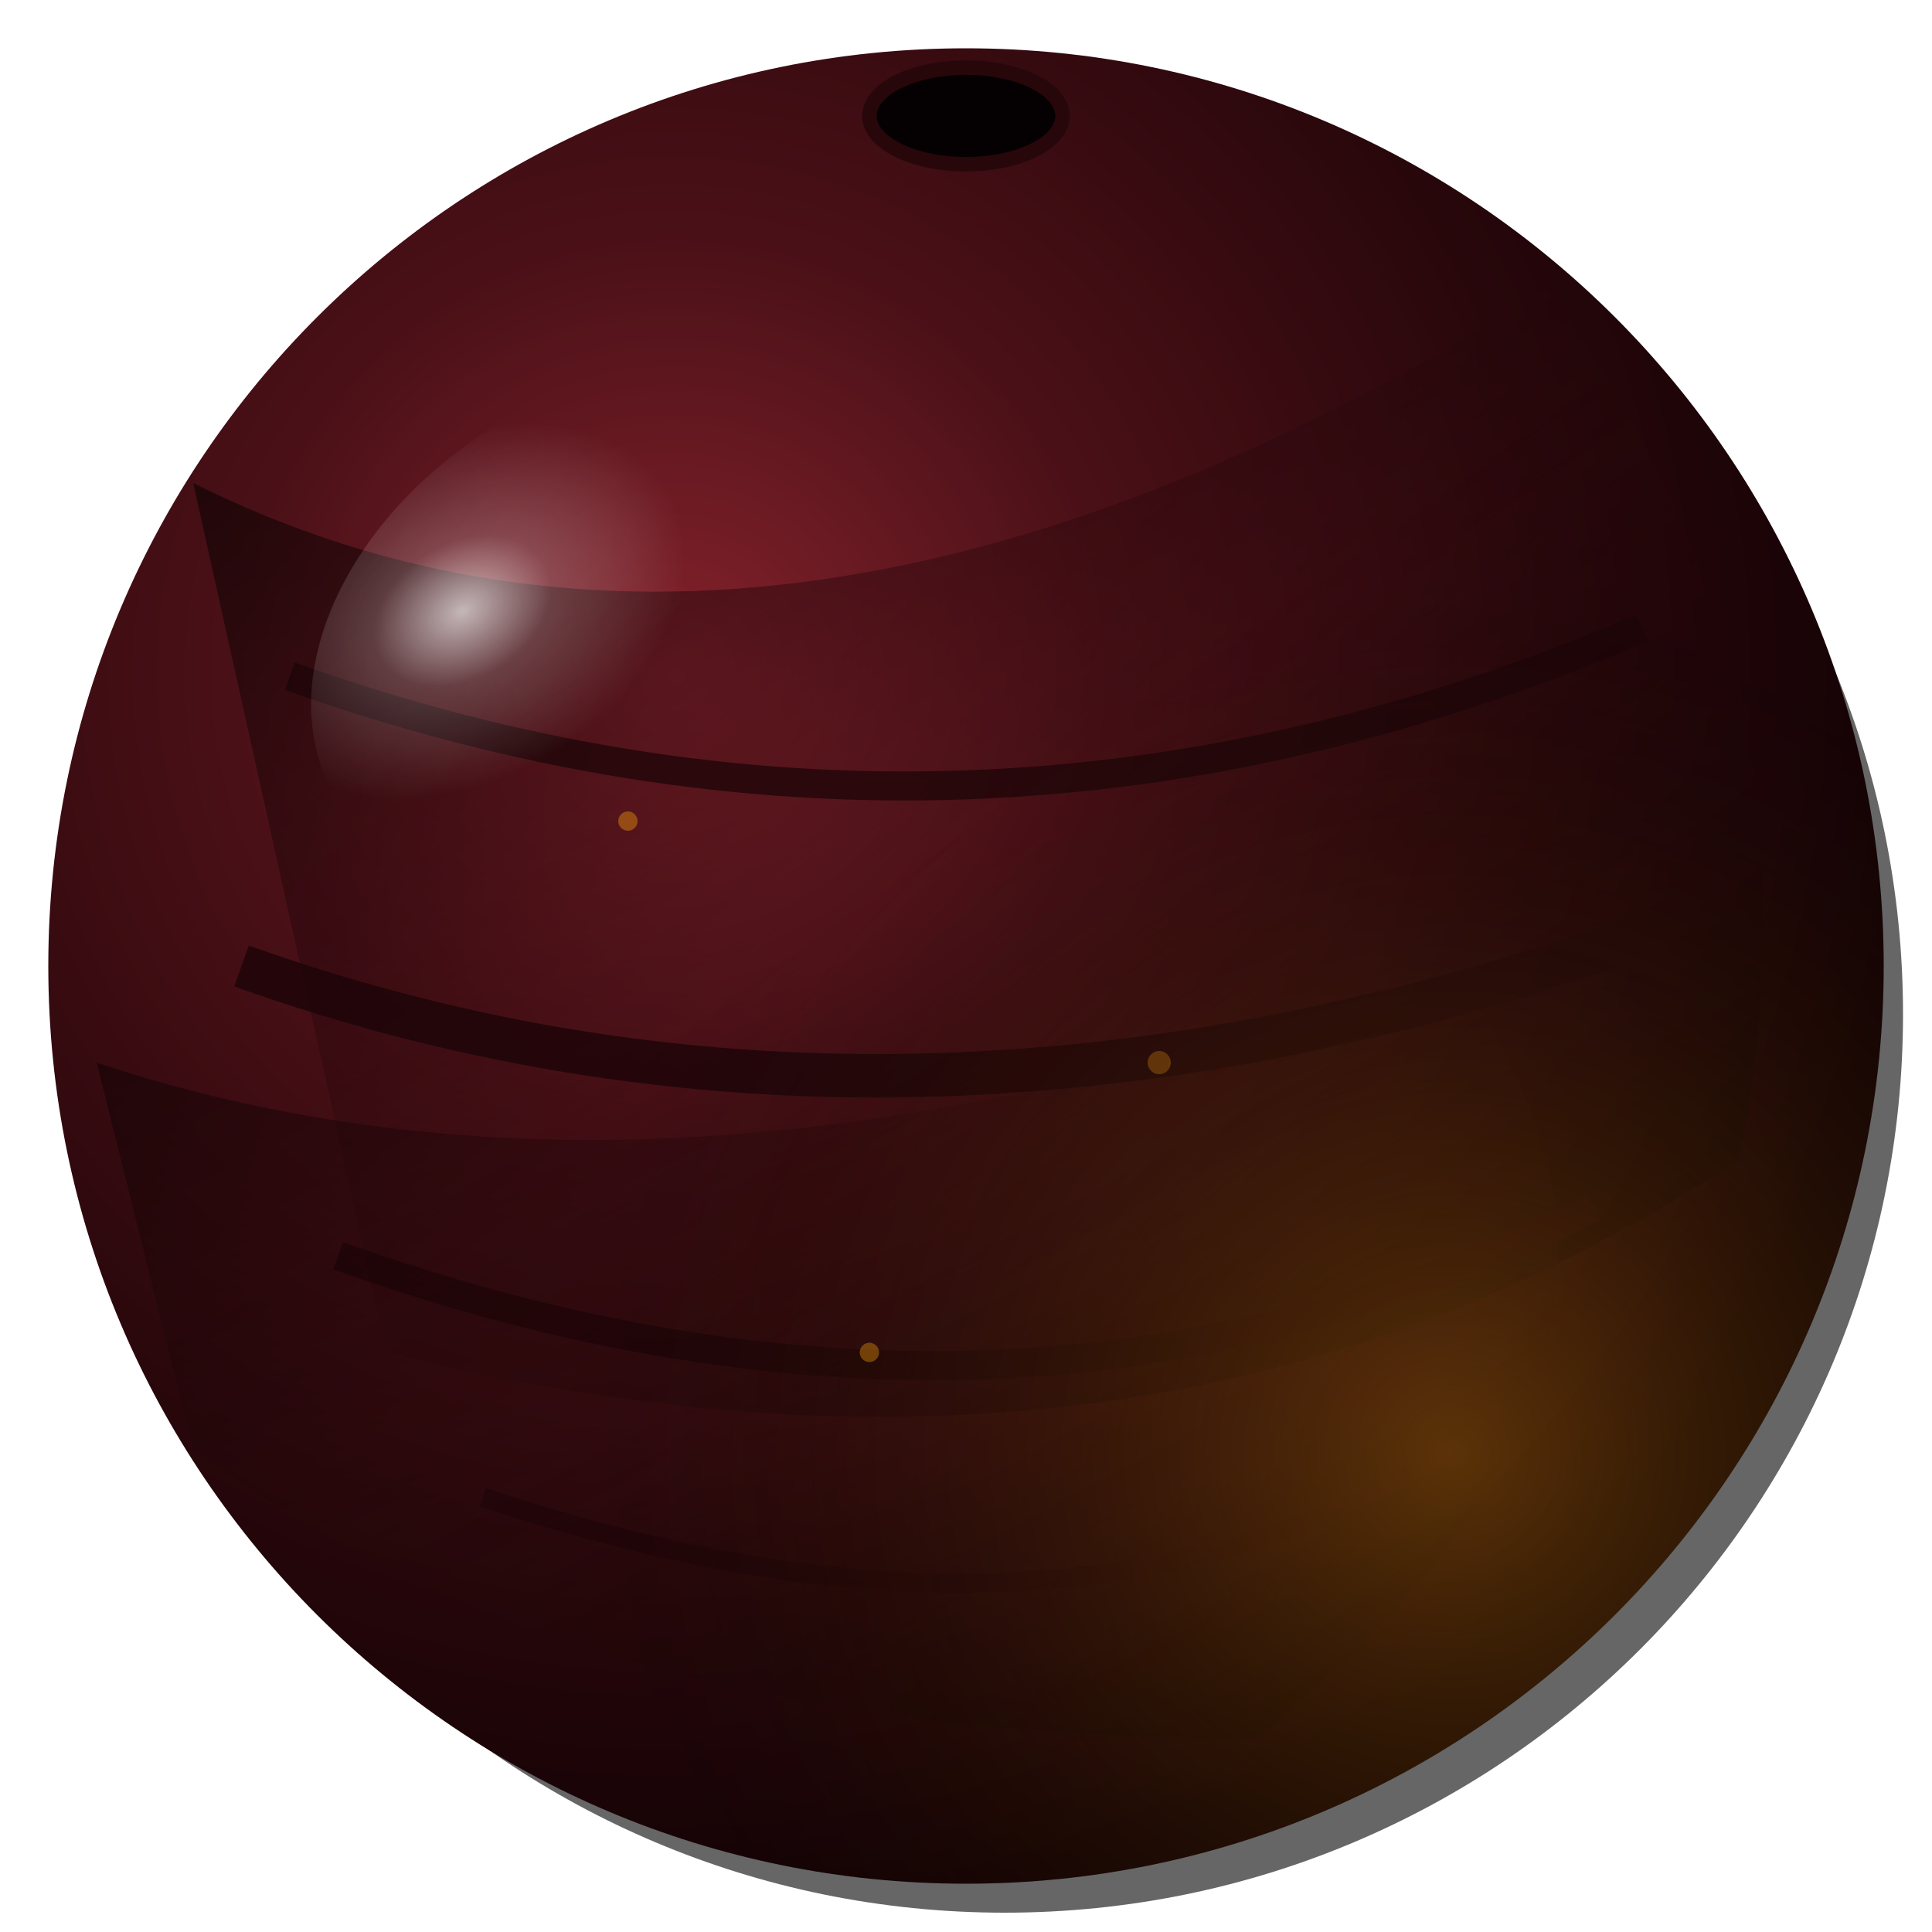
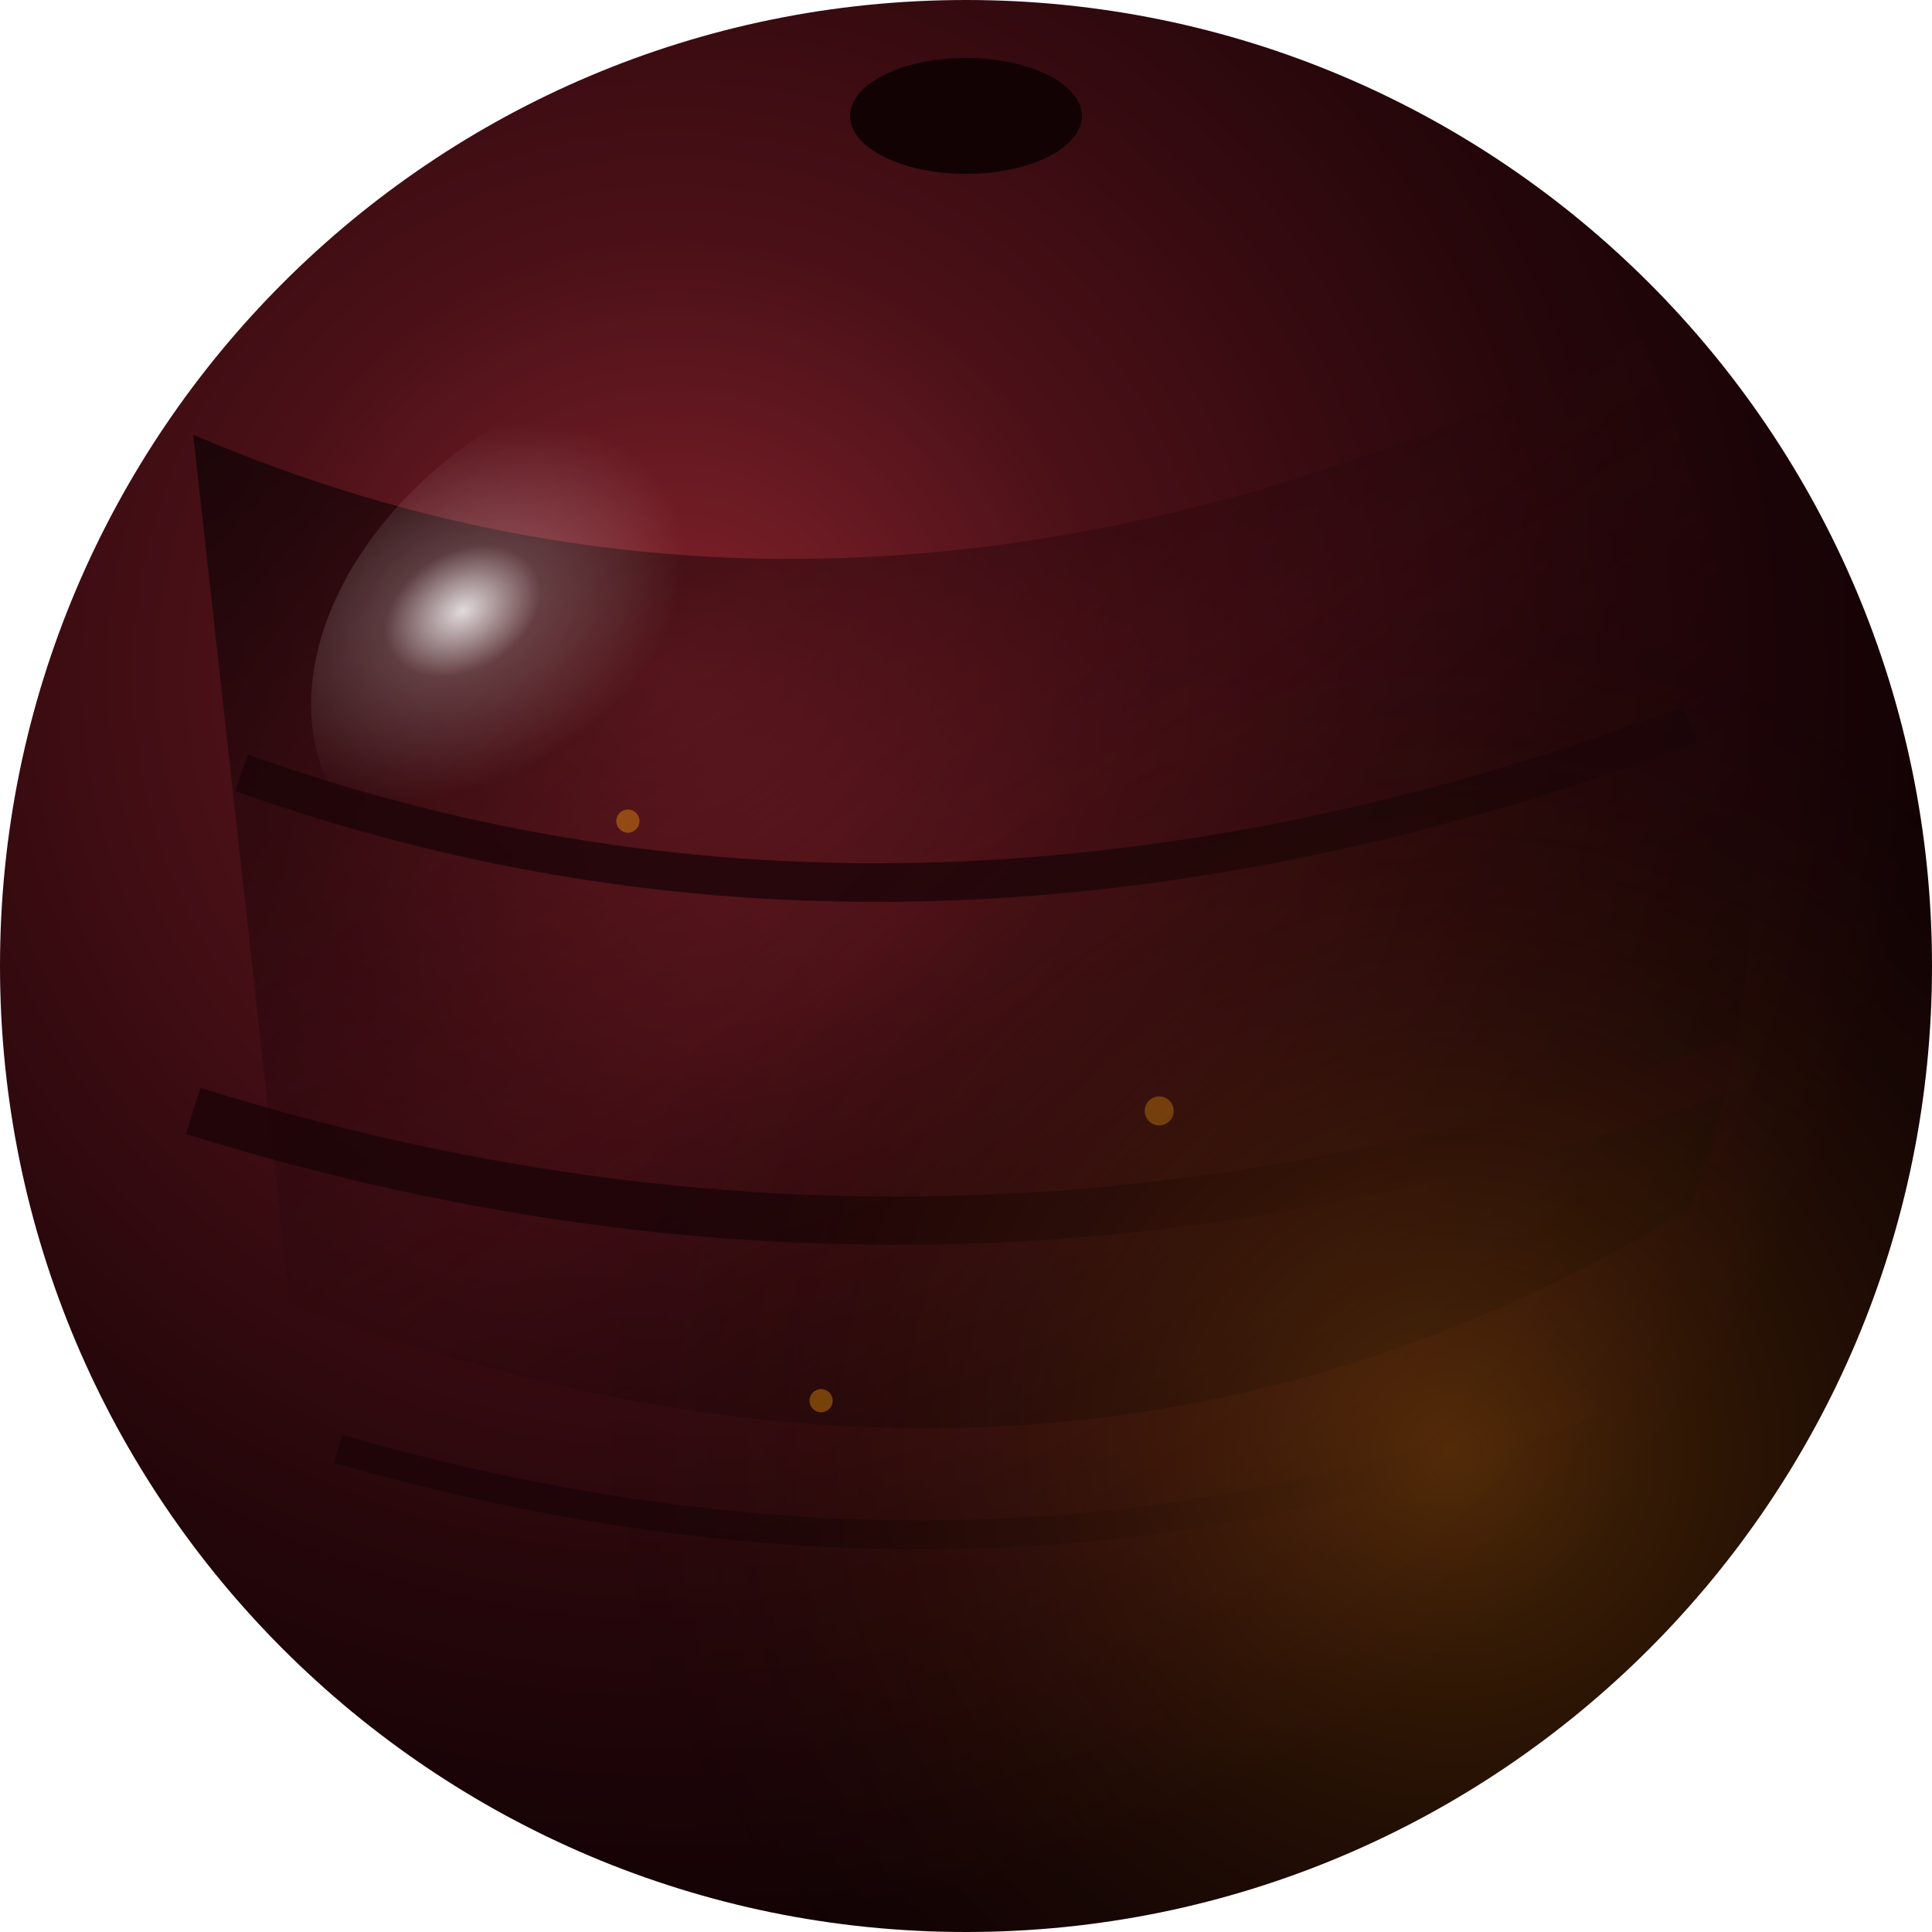
<svg xmlns="http://www.w3.org/2000/svg" viewBox="0 0 200 200" width="200" height="200">
  <defs>
-     <radialGradient id="rosewoodGrad" cx="35%" cy="35%" r="65%">
-       <stop offset="0%" stop-color="#85222c" />
-       <stop offset="35%" stop-color="#4a1017" />
-       <stop offset="70%" stop-color="#28070b" />
-       <stop offset="100%" stop-color="#120204" />
-     </radialGradient>
-     <linearGradient id="blackOilStreak" x1="0%" y1="0%" x2="100%" y2="100%">
-       <stop offset="0%" stop-color="#100305" stop-opacity="0.85" />
-       <stop offset="50%" stop-color="#28070b" stop-opacity="0.2" />
-       <stop offset="100%" stop-color="#0a0102" stop-opacity="0.9" />
-     </linearGradient>
    <radialGradient id="specularGlow" cx="30%" cy="30%" r="35%">
-       <stop offset="0%" stop-color="#ffffff" stop-opacity="0.7" />
-       <stop offset="40%" stop-color="#ffffff" stop-opacity="0.2" />
+       <stop offset="0%" stop-color="#ffffff" stop-opacity="0.85" />
+       <stop offset="35%" stop-color="#ffffff" stop-opacity="0.2" />
      <stop offset="100%" stop-color="#ffffff" stop-opacity="0" />
    </radialGradient>
-     <radialGradient id="bounceAmber" cx="75%" cy="75%" r="45%">
-       <stop offset="0%" stop-color="#f59e0b" stop-opacity="0.3" />
+     <radialGradient id="bounceGlow" cx="75%" cy="75%" r="45%">
+       <stop offset="0%" stop-color="#f59e0b" stop-opacity="0.25" />
      <stop offset="100%" stop-color="#000000" stop-opacity="0" />
    </radialGradient>
-     <clipPath id="circleClip">
-       <circle cx="100" cy="100" r="95" />
+     <clipPath id="beadClip">
+       <circle cx="100" cy="100" r="100" />
    </clipPath>
  </defs>
-   <circle cx="104" cy="105" r="93" fill="#000000" opacity="0.6" />
-   <g clip-path="url(#circleClip)">
+   <g clip-path="url(#beadClip)">
+     <defs>
+       <radialGradient id="rosewoodGrad" cx="35%" cy="35%" r="65%">
+         <stop offset="0%" stop-color="#85222c" />
+         <stop offset="35%" stop-color="#4a1017" />
+         <stop offset="70%" stop-color="#28070b" />
+         <stop offset="100%" stop-color="#120204" />
+       </radialGradient>
+       <linearGradient id="blackOilStreak" x1="0%" y1="0%" x2="100%" y2="100%">
+         <stop offset="0%" stop-color="#100305" stop-opacity="0.9" />
+         <stop offset="50%" stop-color="#28070b" stop-opacity="0.2" />
+         <stop offset="100%" stop-color="#0a0102" stop-opacity="0.95" />
+       </linearGradient>
+     </defs>
    <rect width="200" height="200" fill="url(#rosewoodGrad)" />
-     <path d="M 20 50 Q 80 80 160 30 Q 190 70 180 120 Q 120 160 40 140 Z" fill="url(#blackOilStreak)" />
-     <path d="M 10 110 Q 70 130 150 100 Q 180 140 130 180 Q 60 180 20 150 Z" fill="url(#blackOilStreak)" opacity="0.8" />
-     <path d="M 30 70 Q 100 95 170 65" stroke="#1c0407" stroke-width="3" fill="none" opacity="0.75" />
-     <path d="M 25 100 Q 95 125 175 95" stroke="#1c0407" stroke-width="4.5" fill="none" opacity="0.8" />
-     <path d="M 35 130 Q 105 155 165 125" stroke="#1c0407" stroke-width="3" fill="none" opacity="0.75" />
-     <path d="M 50 155 Q 110 175 150 150" stroke="#1c0407" stroke-width="2" fill="none" opacity="0.6" />
-     <circle cx="65" cy="85" r="1" fill="#f59e0b" opacity="0.4" />
-     <circle cx="120" cy="110" r="1.2" fill="#f59e0b" opacity="0.3" />
-     <circle cx="90" cy="140" r="1" fill="#f59e0b" opacity="0.4" />
-     <rect width="200" height="200" fill="url(#bounceAmber)" />
+     <path d="M 20 45 Q 90 75 170 35 Q 190 85 175 125 Q 110 165 30 135 Z" fill="url(#blackOilStreak)" />
+     <path d="M 25 80 Q 95 105 175 75" stroke="#1c0407" stroke-width="4" fill="none" opacity="0.8" />
+     <path d="M 20 115 Q 100 140 180 110" stroke="#1c0407" stroke-width="5" fill="none" opacity="0.85" />
+     <path d="M 35 150 Q 105 170 165 145" stroke="#1c0407" stroke-width="3" fill="none" opacity="0.8" />
+     <circle cx="65" cy="85" r="1.2" fill="#f59e0b" opacity="0.4" />
+     <circle cx="120" cy="115" r="1.5" fill="#f59e0b" opacity="0.35" />
+     <circle cx="85" cy="145" r="1.2" fill="#f59e0b" opacity="0.4" />
+     <rect width="200" height="200" fill="url(#bounceGlow)" />
    <ellipse cx="65" cy="65" rx="35" ry="25" transform="rotate(-30 65 65)" fill="url(#specularGlow)" />
  </g>
-   <ellipse cx="100" cy="12" rx="10" ry="5" fill="#050102" stroke="#28070b" stroke-width="1.5" />
+   <ellipse cx="100" cy="12" rx="12" ry="6" fill="#120204" />
</svg>
